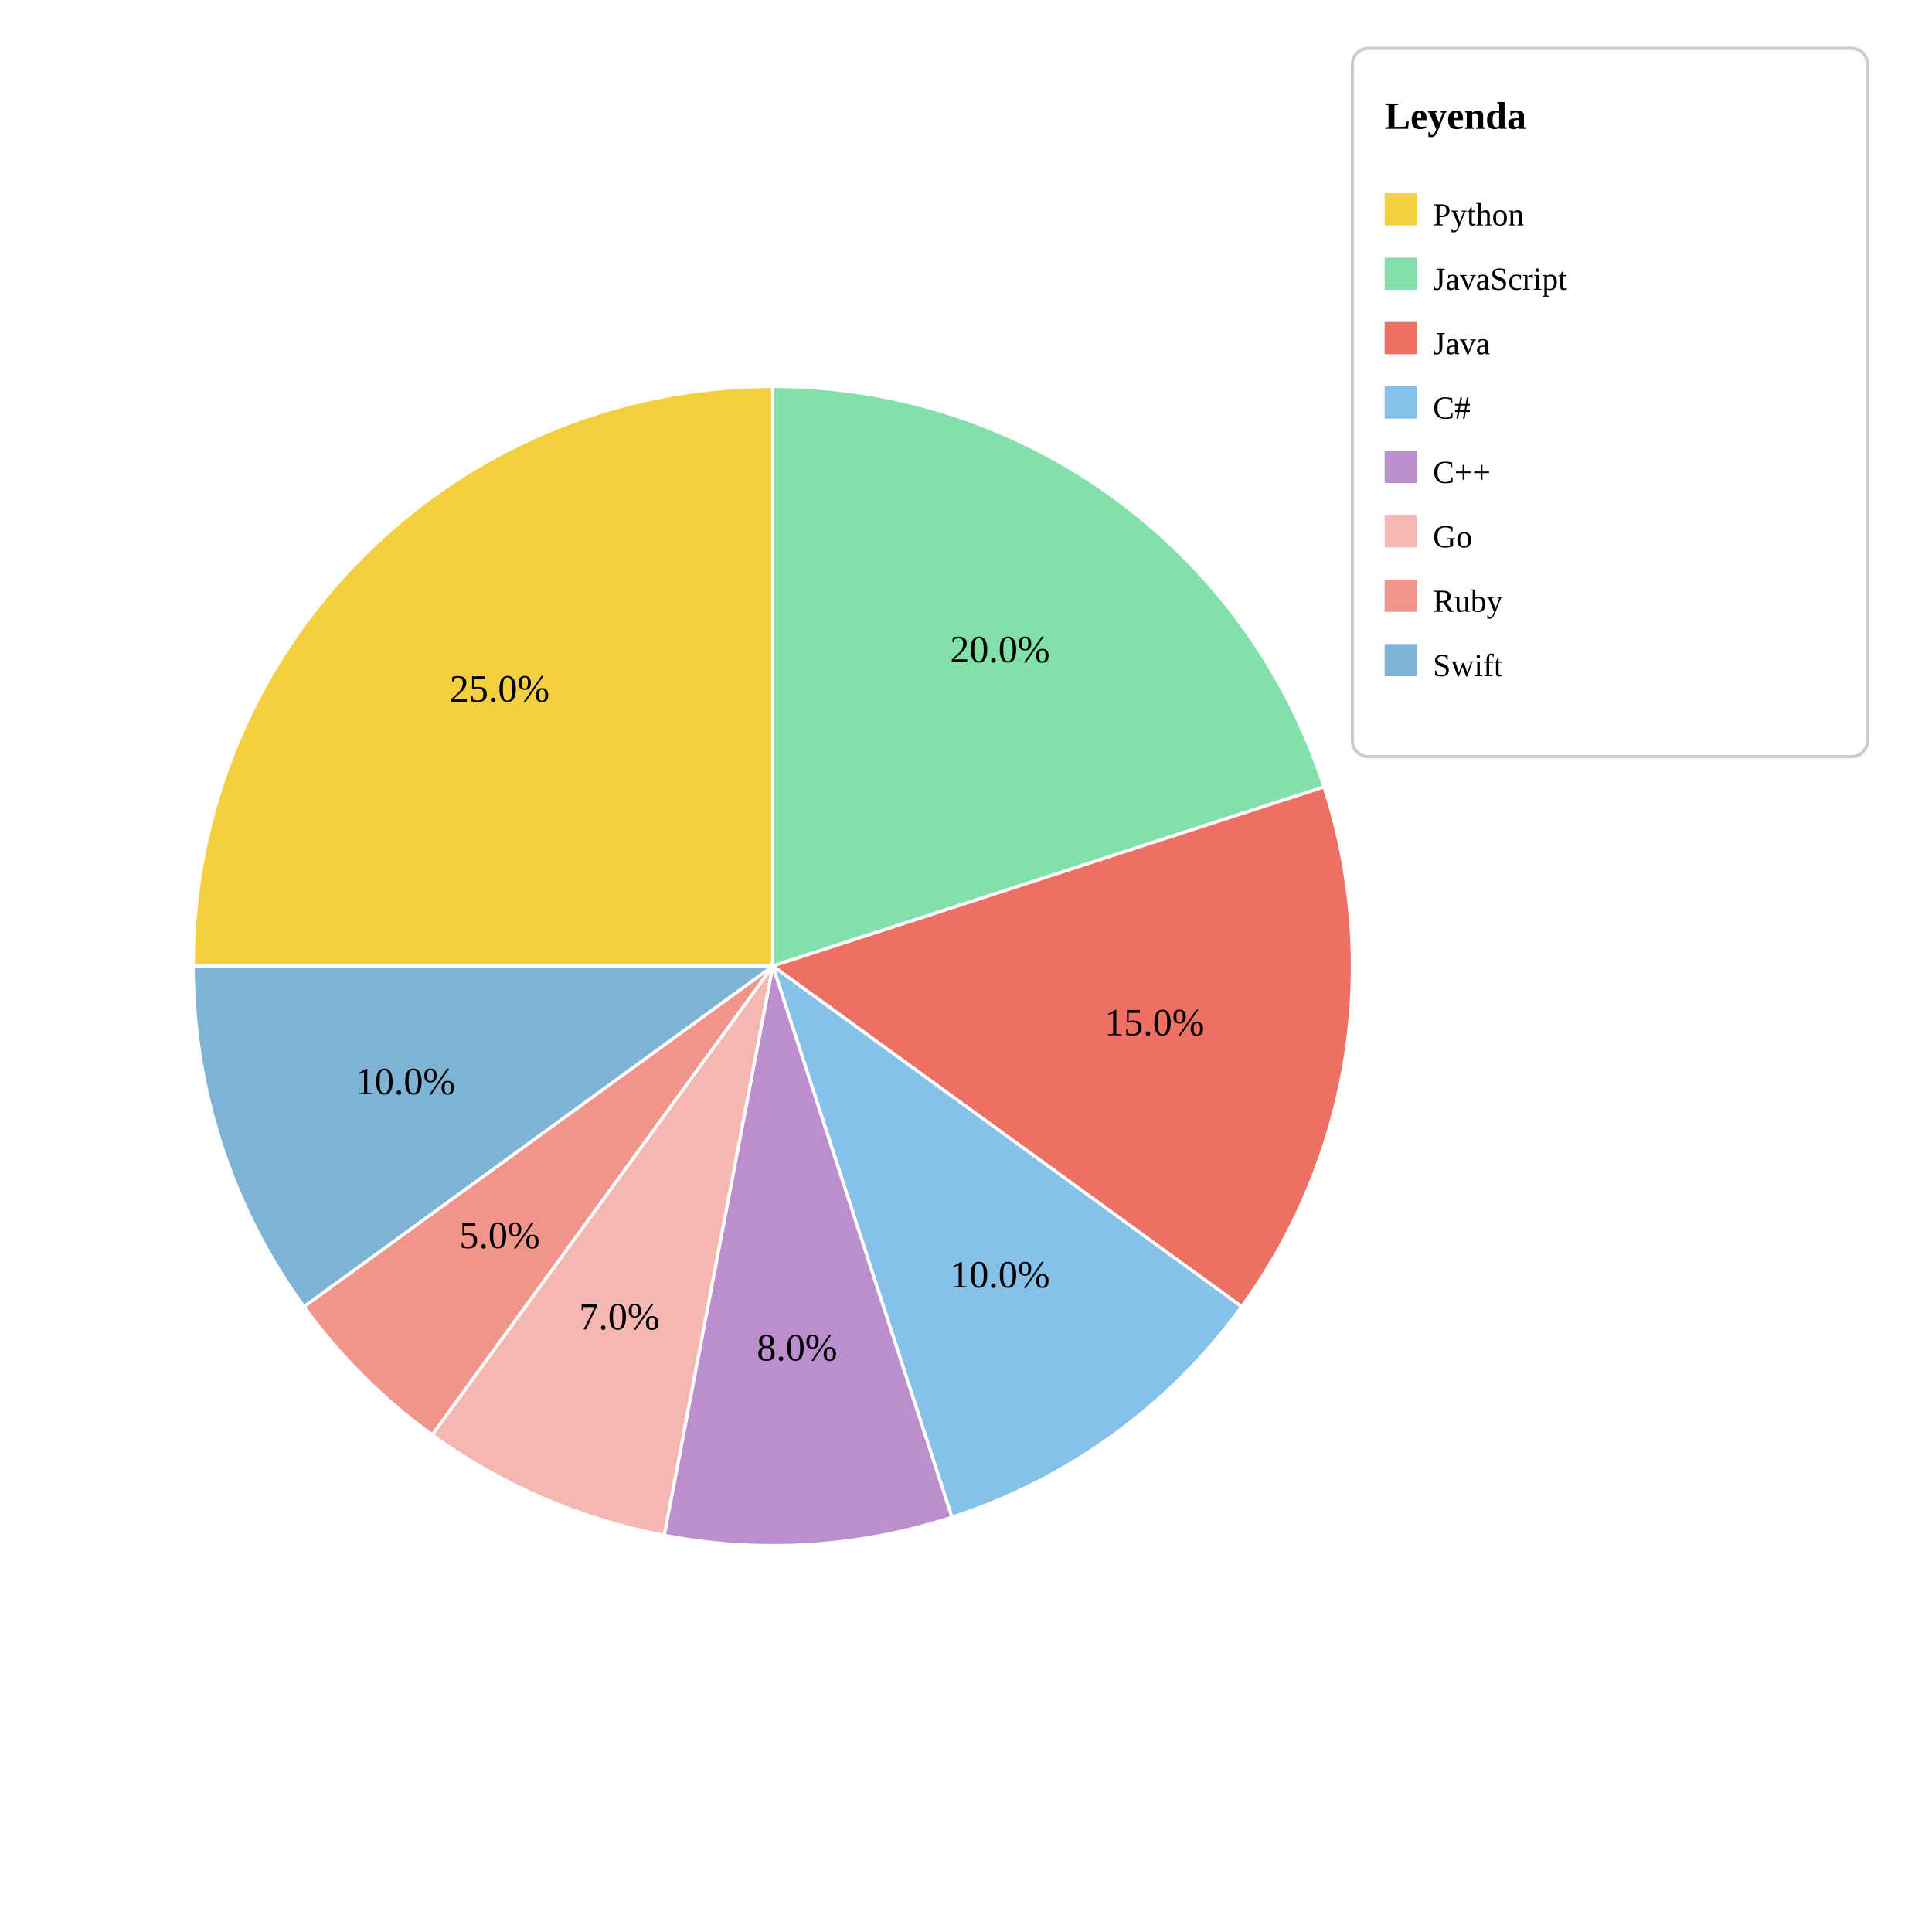
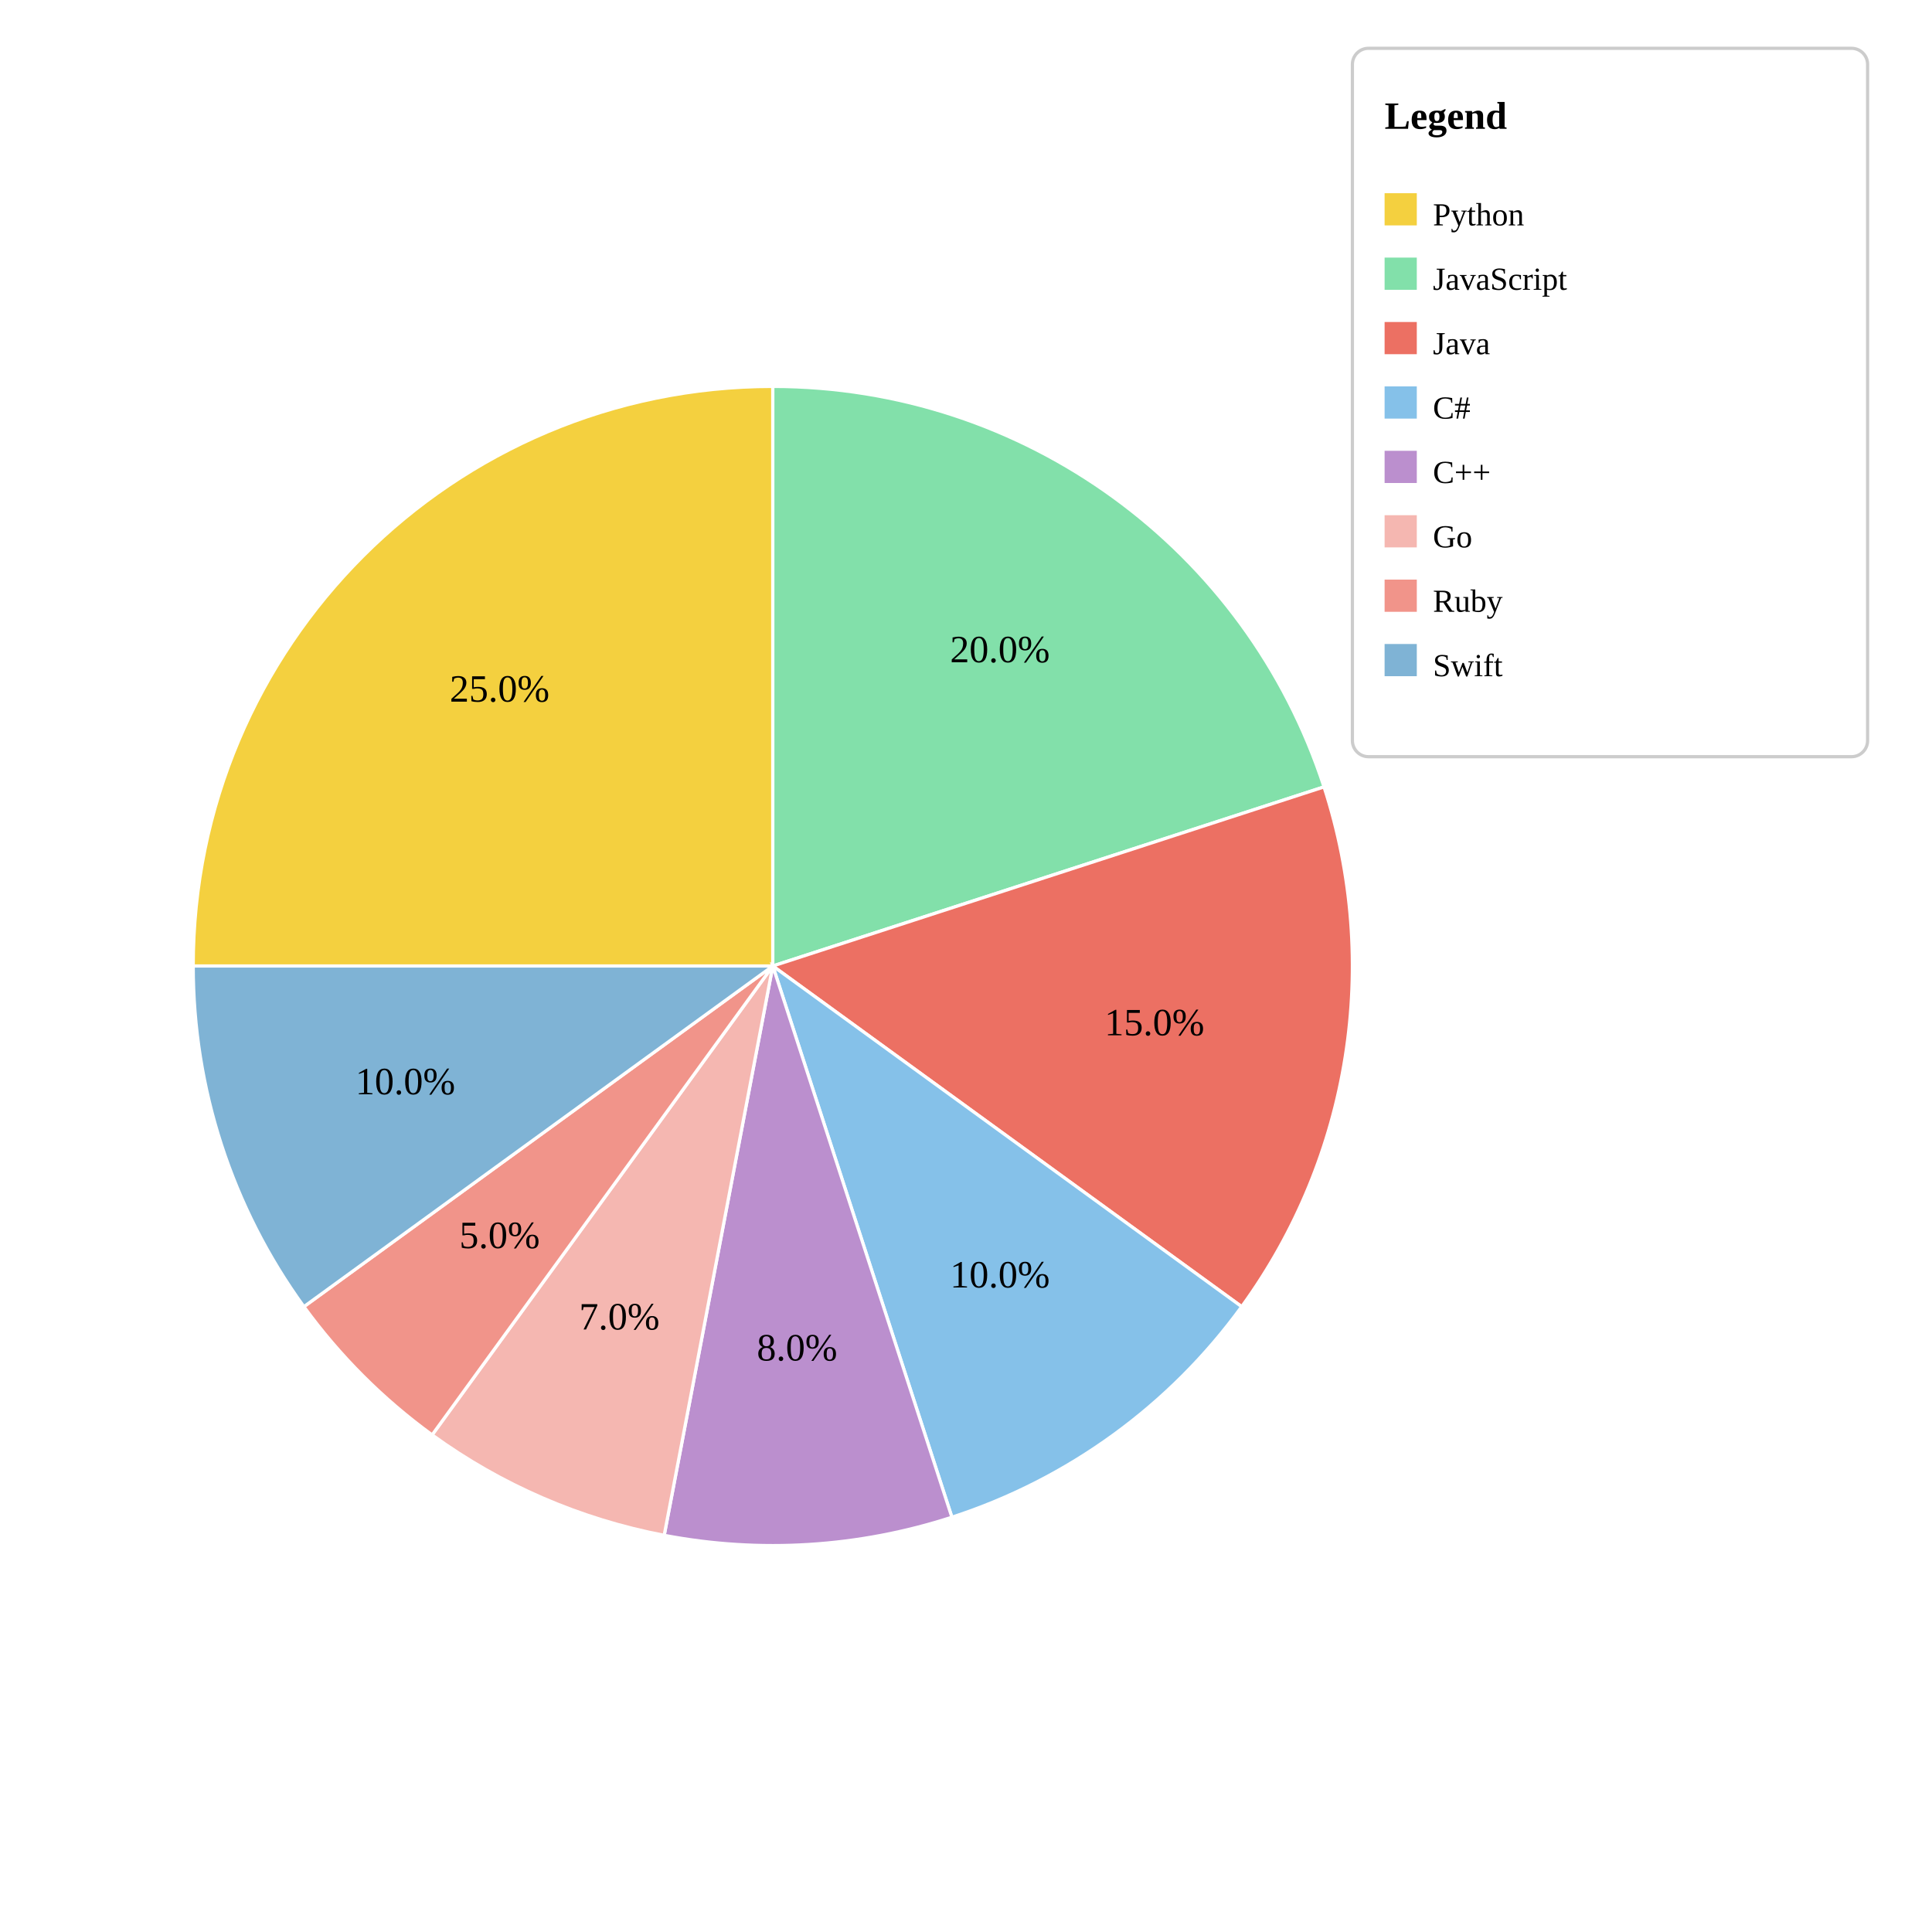
<svg xmlns="http://www.w3.org/2000/svg" width="600" height="600">
  <rect width="100%" height="100%" fill="white" />
  <path d="M 240,300 L 60.0,300 A 180,180 0 0,1 240.0,120 Z" fill="#f4d03f" stroke="white" stroke-width="1" />
  <text x="155.147" y="215.147" font-size="12" text-anchor="middle" dominant-baseline="middle">25.0%</text>
  <path d="M 240,300 L 240.0,120 A 180,180 0 0,1 411.19,244.377 Z" fill="#82e0aa" stroke="white" stroke-width="1" />
  <text x="310.534" y="202.918" font-size="12" text-anchor="middle" dominant-baseline="middle">20.0%</text>
  <path d="M 240,300 L 411.19,244.377 A 180,180 0 0,1 385.623,405.801 Z" fill="#ec7063" stroke="white" stroke-width="1" />
  <text x="358.523" y="318.772" font-size="12" text-anchor="middle" dominant-baseline="middle">15.0%</text>
  <path d="M 240,300 L 385.623,405.801 A 180,180 0 0,1 295.623,471.19 Z" fill="#85c1e9" stroke="white" stroke-width="1" />
  <text x="310.534" y="397.082" font-size="12" text-anchor="middle" dominant-baseline="middle">10.0%</text>
  <path d="M 240,300 L 295.623,471.19 A 180,180 0 0,1 206.271,476.812 Z" fill="#bb8fce" stroke="white" stroke-width="1" />
  <text x="247.535" y="419.763" font-size="12" text-anchor="middle" dominant-baseline="middle">8.0%</text>
  <path d="M 240,300 L 206.271,476.812 A 180,180 0 0,1 134.199,445.623 Z" fill="#f5b7b1" stroke="white" stroke-width="1" />
  <text x="192.342" y="410.131" font-size="12" text-anchor="middle" dominant-baseline="middle">7.0%</text>
  <path d="M 240,300 L 134.199,445.623 A 180,180 0 0,1 94.377,405.801 Z" fill="#f1948a" stroke="white" stroke-width="1" />
  <text x="155.147" y="384.853" font-size="12" text-anchor="middle" dominant-baseline="middle">5.0%</text>
  <path d="M 240,300 L 94.377,405.801 A 180,180 0 0,1 60.0,300 Z" fill="#7fb3d5" stroke="white" stroke-width="1" />
  <text x="125.873" y="337.082" font-size="12" text-anchor="middle" dominant-baseline="middle">10.0%</text>
  <rect x="420" y="15" width="160" height="220" fill="white" stroke="#ccc" rx="5" />
  <text x="430" y="40" font-size="12" font-weight="bold">
-     <tspan x="430" dy="0">Leyenda</tspan>
+     <tspan x="430" dy="0">Legend</tspan>
  </text>
  <rect x="430" y="60" width="10" height="10" fill="#f4d03f" />
  <text x="445" y="70" font-size="10">Python</text>
  <rect x="430" y="80" width="10" height="10" fill="#82e0aa" />
  <text x="445" y="90" font-size="10">JavaScript</text>
  <rect x="430" y="100" width="10" height="10" fill="#ec7063" />
  <text x="445" y="110" font-size="10">Java</text>
  <rect x="430" y="120" width="10" height="10" fill="#85c1e9" />
  <text x="445" y="130" font-size="10">C#</text>
  <rect x="430" y="140" width="10" height="10" fill="#bb8fce" />
  <text x="445" y="150" font-size="10">C++</text>
  <rect x="430" y="160" width="10" height="10" fill="#f5b7b1" />
  <text x="445" y="170" font-size="10">Go</text>
  <rect x="430" y="180" width="10" height="10" fill="#f1948a" />
  <text x="445" y="190" font-size="10">Ruby</text>
  <rect x="430" y="200" width="10" height="10" fill="#7fb3d5" />
  <text x="445" y="210" font-size="10">Swift</text>
</svg>
